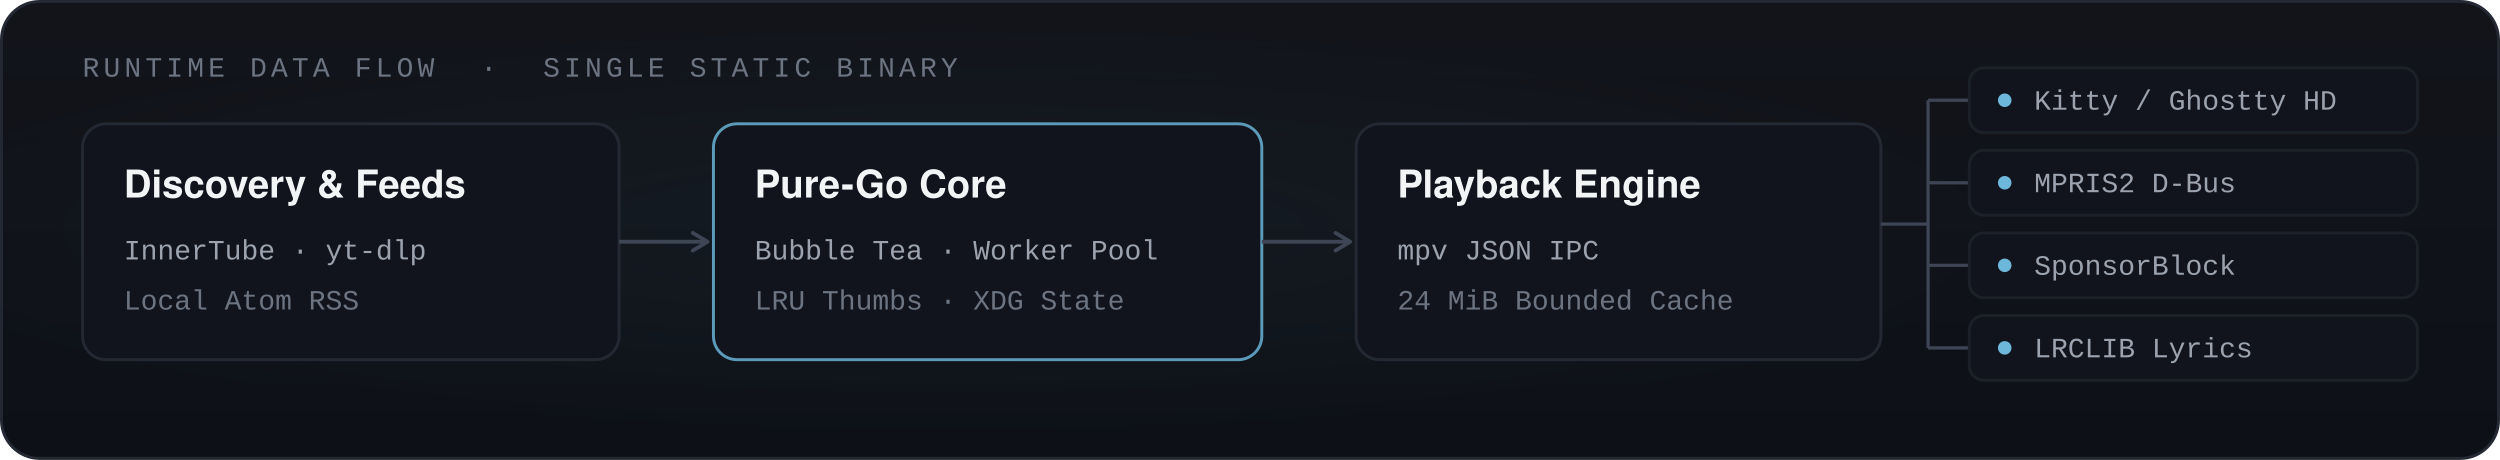
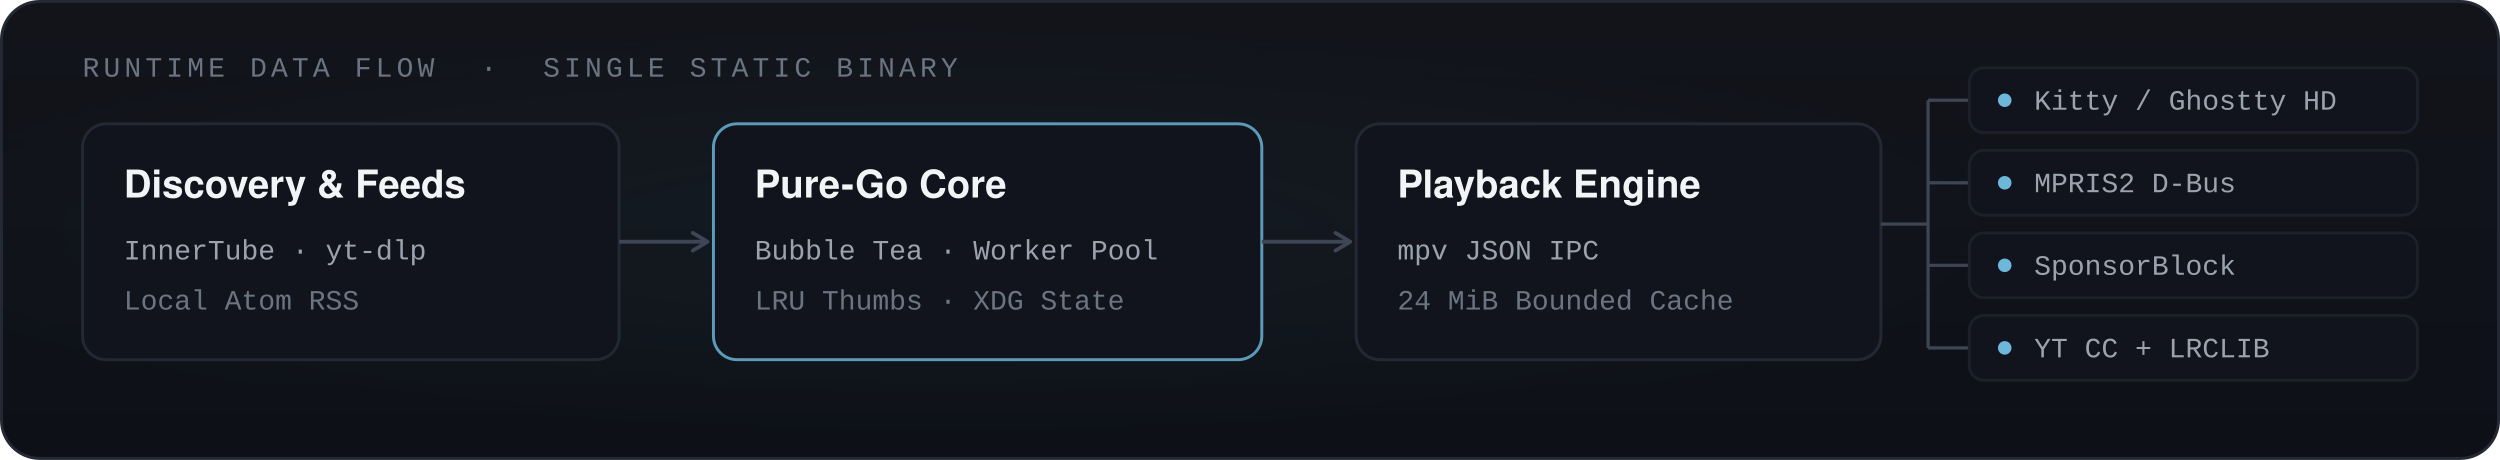
<svg xmlns="http://www.w3.org/2000/svg" width="848" height="156" viewBox="0 0 848 156" role="img" aria-label="iutui runtime architecture">
  <defs>
    <linearGradient id="bg" x1="0" y1="0" x2="0" y2="1">
      <stop offset="0%" stop-color="#12141a" />
      <stop offset="100%" stop-color="#0d1117" />
    </linearGradient>
    <linearGradient id="topSheen" x1="0" y1="0" x2="1" y2="0">
      <stop offset="0%" stop-color="#3d4557" stop-opacity="0" />
      <stop offset="22%" stop-color="#3d4557" stop-opacity="0.65" />
      <stop offset="78%" stop-color="#3d4557" stop-opacity="0.65" />
      <stop offset="100%" stop-color="#3d4557" stop-opacity="0" />
    </linearGradient>
    <radialGradient id="archGlow" cx="0.38" cy="0.5" r="0.45">
      <stop offset="0%" stop-color="#7dd3fc" stop-opacity="0.045" />
      <stop offset="100%" stop-color="#7dd3fc" stop-opacity="0" />
    </radialGradient>
    <clipPath id="frame">
      <rect width="848" height="156" rx="13" />
    </clipPath>
  </defs>
  <g clip-path="url(#frame)">
    <rect x="0.5" y="0.5" width="847" height="155" rx="13" fill="url(#bg)" stroke="#232833" stroke-width="1" />
    <rect width="848" height="156" fill="url(#archGlow)" />
    <line x1="24" y1="1.2" x2="824" y2="1.2" stroke="url(#topSheen)" stroke-width="1" />
    <text x="28" y="26" font-family="ui-monospace, 'SFMono-Regular', 'SF Mono', Menlo, Consolas, 'Liberation Mono', monospace" font-size="9.5" font-weight="500" letter-spacing="1.4" fill="#6c7482">RUNTIME DATA FLOW  ·  SINGLE STATIC BINARY</text>
    <rect x="28" y="42" width="182" height="80" rx="8" fill="#11141c" stroke="#232833" stroke-width="1" />
    <text x="42" y="67" font-family="-apple-system, BlinkMacSystemFont, 'Segoe UI', Helvetica, Arial, sans-serif" font-size="13" font-weight="600" fill="#f3f4f6">Discovery &amp; Feeds</text>
    <text x="42" y="88" font-family="ui-monospace, 'SFMono-Regular', 'SF Mono', Menlo, Consolas, 'Liberation Mono', monospace" font-size="9.5" fill="#9ca3af">InnerTube · yt-dlp</text>
    <text x="42" y="105" font-family="ui-monospace, 'SFMono-Regular', 'SF Mono', Menlo, Consolas, 'Liberation Mono', monospace" font-size="9.5" fill="#6c7482">Local Atom RSS</text>
    <line x1="210" y1="82" x2="239" y2="82" stroke="#3e4554" stroke-width="1.3" />
    <path d="M235 79 L240 82 L235 85" fill="none" stroke="#3e4554" stroke-width="1.3" stroke-linecap="round" stroke-linejoin="round" />
    <rect x="242" y="42" width="186" height="80" rx="8" fill="#11141c" stroke="#7dd3fc" stroke-opacity="0.7" stroke-width="1" />
    <text x="256" y="67" font-family="-apple-system, BlinkMacSystemFont, 'Segoe UI', Helvetica, Arial, sans-serif" font-size="13" font-weight="600" fill="#f3f4f6">Pure-Go Core</text>
    <text x="256" y="88" font-family="ui-monospace, 'SFMono-Regular', 'SF Mono', Menlo, Consolas, 'Liberation Mono', monospace" font-size="9.5" fill="#9ca3af">Bubble Tea · Worker Pool</text>
    <text x="256" y="105" font-family="ui-monospace, 'SFMono-Regular', 'SF Mono', Menlo, Consolas, 'Liberation Mono', monospace" font-size="9.5" fill="#6c7482">LRU Thumbs · XDG State</text>
    <line x1="428" y1="82" x2="457" y2="82" stroke="#3e4554" stroke-width="1.3" />
    <path d="M453 79 L458 82 L453 85" fill="none" stroke="#3e4554" stroke-width="1.3" stroke-linecap="round" stroke-linejoin="round" />
    <rect x="460" y="42" width="178" height="80" rx="8" fill="#11141c" stroke="#232833" stroke-width="1" />
    <text x="474" y="67" font-family="-apple-system, BlinkMacSystemFont, 'Segoe UI', Helvetica, Arial, sans-serif" font-size="13" font-weight="600" fill="#f3f4f6">Playback Engine</text>
    <text x="474" y="88" font-family="ui-monospace, 'SFMono-Regular', 'SF Mono', Menlo, Consolas, 'Liberation Mono', monospace" font-size="9.5" fill="#9ca3af">mpv JSON IPC</text>
    <text x="474" y="105" font-family="ui-monospace, 'SFMono-Regular', 'SF Mono', Menlo, Consolas, 'Liberation Mono', monospace" font-size="9.5" fill="#6c7482">24 MiB Bounded Cache</text>
    <line x1="638" y1="76" x2="654" y2="76" stroke="#3e4554" stroke-width="1.1" />
    <line x1="654" y1="34" x2="654" y2="118" stroke="#3e4554" stroke-width="1.1" />
    <line x1="654" y1="34" x2="668" y2="34" stroke="#3e4554" stroke-width="1.1" />
    <rect x="668" y="23" width="152" height="22" rx="5" fill="#11141c" stroke="#1b2029" stroke-width="1" />
    <circle cx="680" cy="34" r="2.3" fill="#7dd3fc" opacity="0.85" />
    <text x="690" y="37.2" font-family="ui-monospace, 'SFMono-Regular', 'SF Mono', Menlo, Consolas, 'Liberation Mono', monospace" font-size="9.5" fill="#9ca3af">Kitty / Ghostty HD</text>
    <line x1="654" y1="62" x2="668" y2="62" stroke="#3e4554" stroke-width="1.1" />
    <rect x="668" y="51" width="152" height="22" rx="5" fill="#11141c" stroke="#1b2029" stroke-width="1" />
    <circle cx="680" cy="62" r="2.3" fill="#7dd3fc" opacity="0.85" />
    <text x="690" y="65.2" font-family="ui-monospace, 'SFMono-Regular', 'SF Mono', Menlo, Consolas, 'Liberation Mono', monospace" font-size="9.5" fill="#9ca3af">MPRIS2 D-Bus</text>
    <line x1="654" y1="90" x2="668" y2="90" stroke="#3e4554" stroke-width="1.1" />
    <rect x="668" y="79" width="152" height="22" rx="5" fill="#11141c" stroke="#1b2029" stroke-width="1" />
    <circle cx="680" cy="90" r="2.3" fill="#7dd3fc" opacity="0.85" />
    <text x="690" y="93.2" font-family="ui-monospace, 'SFMono-Regular', 'SF Mono', Menlo, Consolas, 'Liberation Mono', monospace" font-size="9.5" fill="#9ca3af">SponsorBlock</text>
    <line x1="654" y1="118" x2="668" y2="118" stroke="#3e4554" stroke-width="1.1" />
    <rect x="668" y="107" width="152" height="22" rx="5" fill="#11141c" stroke="#1b2029" stroke-width="1" />
    <circle cx="680" cy="118" r="2.3" fill="#7dd3fc" opacity="0.85" />
-     <text x="690" y="121.2" font-family="ui-monospace, 'SFMono-Regular', 'SF Mono', Menlo, Consolas, 'Liberation Mono', monospace" font-size="9.5" fill="#9ca3af">LRCLIB Lyrics</text>
+     <text x="690" y="121.2" font-family="ui-monospace, 'SFMono-Regular', 'SF Mono', Menlo, Consolas, 'Liberation Mono', monospace" font-size="9.5" fill="#9ca3af">YT CC + LRCLIB</text>
  </g>
</svg>
